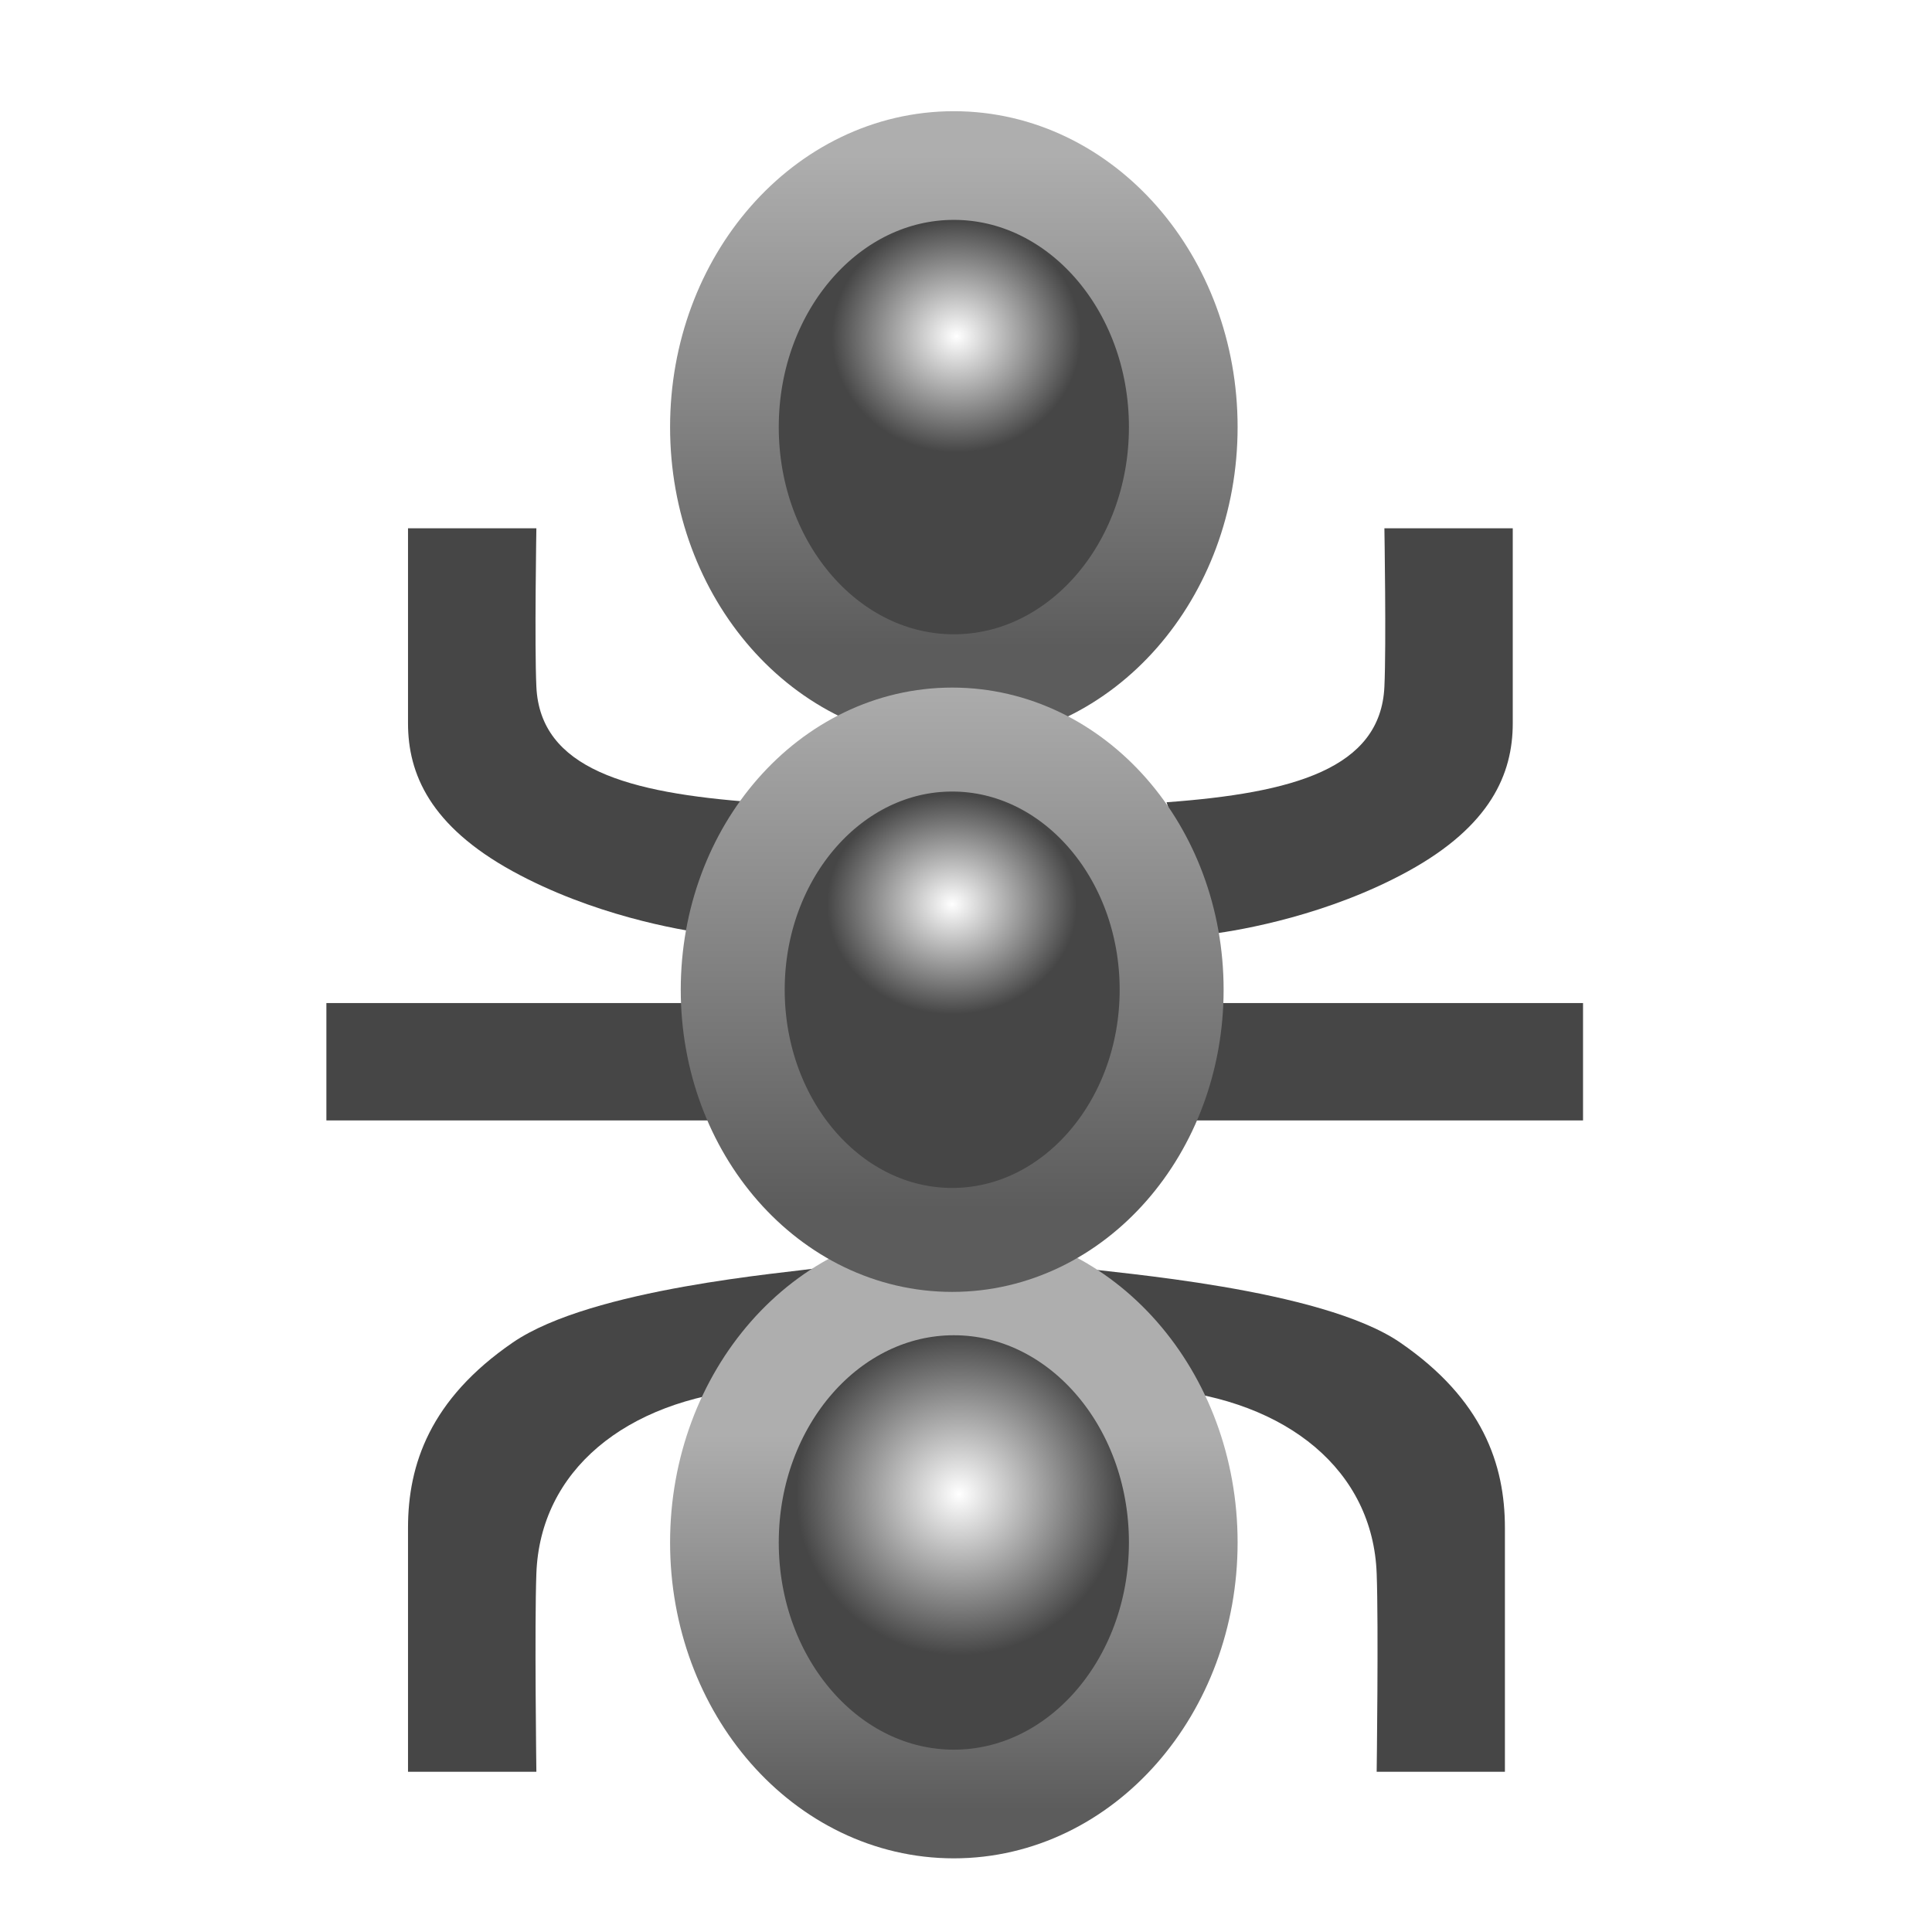
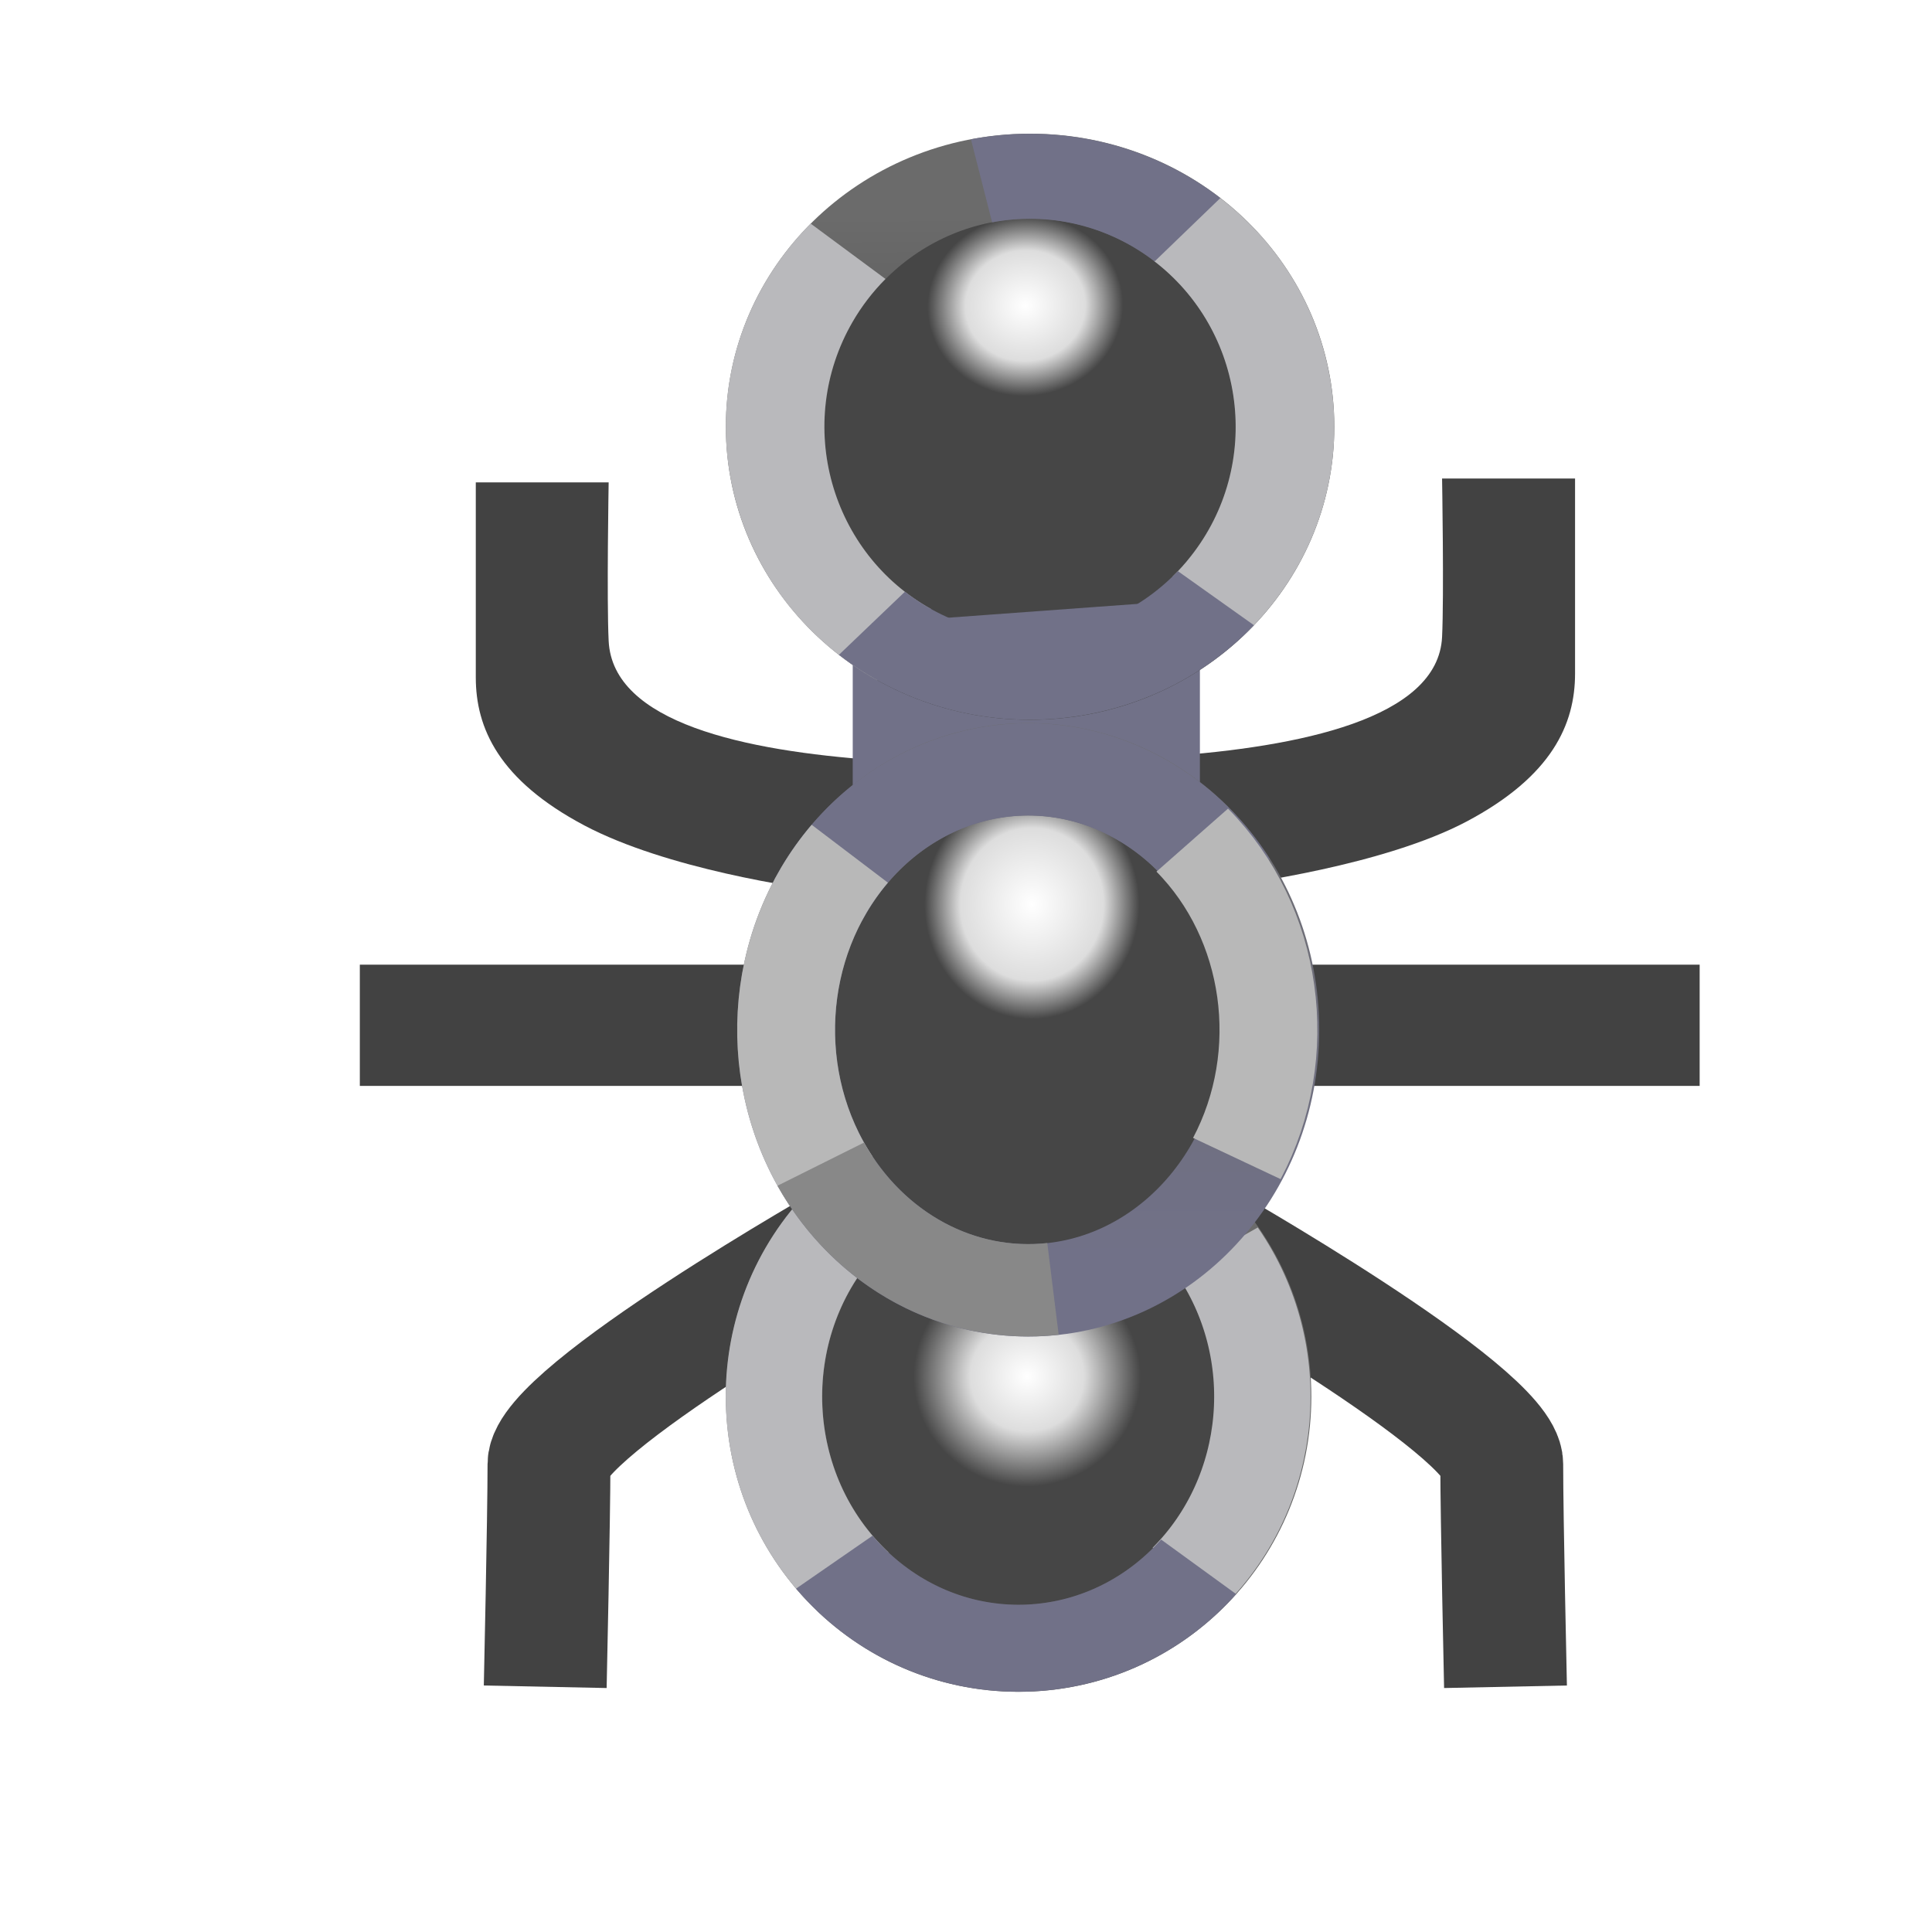
<svg xmlns="http://www.w3.org/2000/svg" xmlns:xlink="http://www.w3.org/1999/xlink" width="16" height="16" id="svg2" version="1.1">
  <defs id="defs4">
-     <radialGradient xlink:href="#linearGradient5328-5" id="radialGradient5366-0" gradientUnits="userSpaceOnUse" gradientTransform="matrix(0.4386055,0,0,0.4087992,4.40384,1.746552)" cx="7.844" cy="3.083" fx="7.844" fy="3.083" r="2.35" />
+     <linearGradient id="linearGradient3866">
+       <stop id="stop3868" offset="0" style="stop-color:#717188;stop-opacity:1" />
+       <stop id="stop3870" offset="1" style="stop-color:#6b6b6b;stop-opacity:1;" />
+     </linearGradient>
+     <linearGradient id="linearGradient3860">
+       <stop id="stop3862" offset="0" style="stop-color:#424242;stop-opacity:1" />
+       <stop id="stop3864" offset="1" style="stop-color:#6b6b6b;stop-opacity:1;" />
+     </linearGradient>
+     <linearGradient id="linearGradient3852">
+       <stop id="stop3854" offset="0" style="stop-color:#ffffff;stop-opacity:1;" />
+       <stop style="stop-color:#dddddd;stop-opacity:1;" offset="0.666" id="stop3856" />
+       <stop id="stop3858" offset="1" style="stop-color:#464646;stop-opacity:1;" />
+     </linearGradient>
+     <linearGradient id="linearGradient3844">
+       <stop id="stop3846" offset="0" style="stop-color:#ffffff;stop-opacity:1;" />
+       <stop style="stop-color:#dddddd;stop-opacity:1;" offset="0.612" id="stop3848" />
+       <stop id="stop3850" offset="1" style="stop-color:#464646;stop-opacity:1;" />
+     </linearGradient>
+     <radialGradient xlink:href="#linearGradient3844" id="radialGradient5366-0" gradientUnits="userSpaceOnUse" gradientTransform="matrix(0.3089145,0.02433326,-0.0270668,0.331368,5.462803,1.717133)" cx="7.738" cy="2.433" fx="7.738" fy="2.433" r="2.35" />
    <linearGradient id="linearGradient5328-5">
      <stop style="stop-color:#ffffff;stop-opacity:1;" offset="0" id="stop5330-9" />
+       <stop id="stop3842" offset="0.5" style="stop-color:#dddddd;stop-opacity:1;" />
      <stop style="stop-color:#464646;stop-opacity:1;" offset="1" id="stop5332-8" />
    </linearGradient>
-     <linearGradient xlink:href="#linearGradient5209-0" id="linearGradient5368-1" gradientUnits="userSpaceOnUse" x1="7.83" y1="5.575" x2="7.83" y2="1.504" />
+     <linearGradient xlink:href="#linearGradient3860" id="linearGradient5368-1" gradientUnits="userSpaceOnUse" x1="7.83" y1="5.575" x2="7.802" y2="1.931" />
    <linearGradient id="linearGradient5209-0">
-       <stop style="stop-color:#5c5c5c;stop-opacity:1;" offset="0" id="stop5211-9" />
-       <stop style="stop-color:#aeaeae;stop-opacity:1;" offset="1" id="stop5213-4" />
+       <stop style="stop-color:#4c4c4c;stop-opacity:1" offset="0" id="stop5211-9" />
+       <stop style="stop-color:#6b6b6b;stop-opacity:1;" offset="1" id="stop5213-4" />
    </linearGradient>
-     <radialGradient xlink:href="#linearGradient5328-5" id="radialGradient5370-9" gradientUnits="userSpaceOnUse" gradientTransform="matrix(0.5749207,0,0,0.5678434,3.325127,1.624137)" cx="7.899" cy="3.052" fx="7.899" fy="3.052" r="2.35" />
-     <linearGradient xlink:href="#linearGradient5209-0" id="linearGradient5372-5" gradientUnits="userSpaceOnUse" x1="7.83" y1="5.968" x2="7.83" y2="2.87" />
-     <radialGradient xlink:href="#linearGradient5328-5" id="radialGradient5374-4" gradientUnits="userSpaceOnUse" gradientTransform="matrix(0.4605153,0,0,0.4056276,4.220048,1.992399)" cx="7.822" cy="2.527" fx="7.822" fy="2.527" r="2.35" />
-     <linearGradient xlink:href="#linearGradient5209-0" id="linearGradient5376-4" gradientUnits="userSpaceOnUse" x1="7.845" y1="5.653" x2="7.845" y2="1.018" />
+     <radialGradient xlink:href="#linearGradient5328-5" id="radialGradient5370-9" gradientUnits="userSpaceOnUse" gradientTransform="matrix(0.3755342,-2.0140452e-8,1.7614747e-8,0.4029783,4.907933,2.193229)" cx="7.938" cy="3.452" fx="7.938" fy="3.452" r="2.35" />
+     <linearGradient xlink:href="#linearGradient5209-0" id="linearGradient5372-5" gradientUnits="userSpaceOnUse" x1="7.83" y1="5.968" x2="7.889" y2="3.584" />
+     <radialGradient xlink:href="#linearGradient3852" id="radialGradient5374-4" gradientUnits="userSpaceOnUse" gradientTransform="matrix(0.3588271,-0.01458857,0.01251176,0.4053733,4.98387,2.107159)" cx="7.93" cy="1.786" fx="7.93" fy="1.786" r="2.35" />
+     <linearGradient xlink:href="#linearGradient3866" id="linearGradient5376-4" gradientUnits="userSpaceOnUse" x1="7.845" y1="5.653" x2="7.845" y2="1.018" />
+     <linearGradient y2="6.984" x2="10.008" y1="5" x1="10" gradientTransform="translate(-15.01562,1046.636)" gradientUnits="userSpaceOnUse" id="linearGradient6323-7" xlink:href="#linearGradient5068-6-9" />
+     <linearGradient id="linearGradient5068-6-9">
+       <stop id="stop5070-8-0" offset="0" style="stop-color:#ffffff;stop-opacity:1;" />
+       <stop id="stop5072-3-6" offset="1" style="stop-color:#ffffff;stop-opacity:0;" />
+     </linearGradient>
+     <linearGradient gradientTransform="translate(-15.01562,10.2734)" gradientUnits="userSpaceOnUse" y2="1045.347" x2="12" y1="1043.362" x1="12" id="linearGradient5084-3-3" xlink:href="#linearGradient5068-6-9" />
+     <linearGradient gradientTransform="translate(-15.01562,10.2734)" gradientUnits="userSpaceOnUse" y2="1043.347" x2="15.008" y1="1043.362" x1="13" id="linearGradient5086-8-0" xlink:href="#linearGradient5068-6-9" />
+     <linearGradient gradientTransform="translate(-15.01562,10.2734)" gradientUnits="userSpaceOnUse" y2="1042.362" x2="10.008" y1="1042.362" x1="12" id="linearGradient5082-1-0" xlink:href="#linearGradient5068-6-9" />
+     <linearGradient gradientTransform="translate(-15.01562,10.2734)" gradientUnits="userSpaceOnUse" y2="1041.347" x2="8.008" y1="1041.362" x1="10" id="linearGradient5078-8-2" xlink:href="#linearGradient5068-6-9" />
+     <linearGradient gradientTransform="translate(-15.01562,10.2734)" gradientUnits="userSpaceOnUse" y2="1038.347" x2="10.008" y1="1040.362" x1="10" id="linearGradient5076-5-2" xlink:href="#linearGradient5068-6-9" />
+     <linearGradient gradientTransform="translate(-15.01562,10.2734)" gradientUnits="userSpaceOnUse" y2="1038.347" x2="10.008" y1="1038.362" x1="12" id="linearGradient5074-2-1" xlink:href="#linearGradient5068-6-9" />
+     <linearGradient gradientTransform="translate(-15.01562,10.2734)" gradientUnits="userSpaceOnUse" y2="1043.347" x2="14" y1="1041.362" x1="14" id="linearGradient5088-1-4" xlink:href="#linearGradient5068-6-9" />
+     <radialGradient xlink:href="#linearGradient4528-9-5-7-9" id="radialGradient3091-1-9-6" gradientUnits="userSpaceOnUse" gradientTransform="matrix(1.850818,-8.813921e-6,8.4531434e-6,1.775059,644.2498,572.6361)" cx="-757.205" cy="-738.838" fx="-757.205" fy="-738.838" r="3.48" />
+     <linearGradient id="linearGradient4528-9-5-7-9">
+       <stop style="stop-color:#e0c576;stop-opacity:1;" offset="0" id="stop4530-0-5-0-5" />
+       <stop style="stop-color:#9e7916;stop-opacity:1" offset="1" id="stop4532-7-9-3-3" />
+     </linearGradient>
+     <linearGradient xlink:href="#linearGradient6281-8-0-1-6-6-4-2" id="linearGradient3093-5-2-7" gradientUnits="userSpaceOnUse" gradientTransform="matrix(2.319989,0,0,2.319989,10.19969,1043.185)" x1="0.938" y1="4.844" x2="0.938" y2="7.549" />
+     <linearGradient id="linearGradient6281-8-0-1-6-6-4-2">
+       <stop id="stop6283-0-2-2-1-2-0-1" offset="0" style="stop-color:#f7f9fb;stop-opacity:1" />
+       <stop id="stop6285-5-0-9-7-6-9-9" offset="1" style="stop-color:#ffd680;stop-opacity:1" />
+     </linearGradient>
+     <radialGradient xlink:href="#linearGradient3844-6" id="radialGradient5366-0-9" gradientUnits="userSpaceOnUse" gradientTransform="matrix(0.3089145,0.02433326,-0.0270668,0.331368,5.462803,1.717133)" cx="7.738" cy="2.433" fx="7.738" fy="2.433" r="2.35" />
+     <linearGradient id="linearGradient3844-6">
+       <stop id="stop3846-3" offset="0" style="stop-color:#ffffff;stop-opacity:1;" />
+       <stop style="stop-color:#dddddd;stop-opacity:1;" offset="0.612" id="stop3848-7" />
+       <stop id="stop3850-1" offset="1" style="stop-color:#464646;stop-opacity:1;" />
+     </linearGradient>
+     <linearGradient xlink:href="#linearGradient3860-2" id="linearGradient5368-1-5" gradientUnits="userSpaceOnUse" x1="7.83" y1="5.575" x2="7.802" y2="1.931" />
+     <linearGradient id="linearGradient3860-2">
+       <stop id="stop3862-3" offset="0" style="stop-color:#424242;stop-opacity:1" />
+       <stop id="stop3864-4" offset="1" style="stop-color:#6b6b6b;stop-opacity:1;" />
+     </linearGradient>
+     <radialGradient xlink:href="#linearGradient3844-0" id="radialGradient5366-0-5" gradientUnits="userSpaceOnUse" gradientTransform="matrix(0.3089145,0.02433326,-0.0270668,0.331368,5.462803,1.717133)" cx="7.738" cy="2.433" fx="7.738" fy="2.433" r="2.35" />
+     <linearGradient id="linearGradient3844-0">
+       <stop id="stop3846-36" offset="0" style="stop-color:#ffffff;stop-opacity:1;" />
+       <stop style="stop-color:#dddddd;stop-opacity:1;" offset="0.612" id="stop3848-6" />
+       <stop id="stop3850-5" offset="1" style="stop-color:#464646;stop-opacity:1;" />
+     </linearGradient>
+     <linearGradient xlink:href="#linearGradient3860-0" id="linearGradient5368-1-0" gradientUnits="userSpaceOnUse" x1="7.83" y1="5.575" x2="7.802" y2="1.931" />
+     <linearGradient id="linearGradient3860-0">
+       <stop id="stop3862-6" offset="0" style="stop-color:#424242;stop-opacity:1" />
+       <stop id="stop3864-0" offset="1" style="stop-color:#6b6b6b;stop-opacity:1;" />
+     </linearGradient>
+     <radialGradient xlink:href="#linearGradient3844-8" id="radialGradient5366-0-7" gradientUnits="userSpaceOnUse" gradientTransform="matrix(0.3089145,0.02433326,-0.0270668,0.331368,5.462803,1.717133)" cx="7.738" cy="2.433" fx="7.738" fy="2.433" r="2.35" />
+     <linearGradient id="linearGradient3844-8">
+       <stop id="stop3846-1" offset="0" style="stop-color:#ffffff;stop-opacity:1;" />
+       <stop style="stop-color:#dddddd;stop-opacity:1;" offset="0.612" id="stop3848-4" />
+       <stop id="stop3850-19" offset="1" style="stop-color:#464646;stop-opacity:1;" />
+     </linearGradient>
+     <linearGradient xlink:href="#linearGradient3860-4" id="linearGradient5368-1-8" gradientUnits="userSpaceOnUse" x1="7.83" y1="5.575" x2="7.802" y2="1.931" />
+     <linearGradient id="linearGradient3860-4">
+       <stop id="stop3862-30" offset="0" style="stop-color:#424242;stop-opacity:1" />
+       <stop id="stop3864-9" offset="1" style="stop-color:#6b6b6b;stop-opacity:1;" />
+     </linearGradient>
+     <radialGradient xlink:href="#linearGradient3844-3" id="radialGradient5366-0-8" gradientUnits="userSpaceOnUse" gradientTransform="matrix(0.3089145,0.02433326,-0.0270668,0.331368,5.462803,1.717133)" cx="7.738" cy="2.433" fx="7.738" fy="2.433" r="2.35" />
+     <linearGradient id="linearGradient3844-3">
+       <stop id="stop3846-7" offset="0" style="stop-color:#ffffff;stop-opacity:1;" />
+       <stop style="stop-color:#dddddd;stop-opacity:1;" offset="0.612" id="stop3848-3" />
+       <stop id="stop3850-3" offset="1" style="stop-color:#464646;stop-opacity:1;" />
+     </linearGradient>
+     <linearGradient xlink:href="#linearGradient3860-9" id="linearGradient5368-1-7" gradientUnits="userSpaceOnUse" x1="7.83" y1="5.575" x2="7.802" y2="1.931" />
+     <linearGradient id="linearGradient3860-9">
+       <stop id="stop3862-5" offset="0" style="stop-color:#424242;stop-opacity:1" />
+       <stop id="stop3864-2" offset="1" style="stop-color:#6b6b6b;stop-opacity:1;" />
+     </linearGradient>
+     <radialGradient xlink:href="#linearGradient3852-6" id="radialGradient5374-4-8" gradientUnits="userSpaceOnUse" gradientTransform="matrix(0.3588271,-0.01458857,0.01251176,0.4053733,4.98387,2.107159)" cx="7.727" cy="2.862" fx="7.727" fy="2.862" r="2.35" />
+     <linearGradient id="linearGradient3852-6">
+       <stop id="stop3854-9" offset="0" style="stop-color:#ffffff;stop-opacity:1;" />
+       <stop style="stop-color:#dddddd;stop-opacity:1;" offset="0.666" id="stop3856-8" />
+       <stop id="stop3858-2" offset="1" style="stop-color:#464646;stop-opacity:1;" />
+     </linearGradient>
+     <linearGradient xlink:href="#linearGradient3866-8" id="linearGradient5376-4-1" gradientUnits="userSpaceOnUse" x1="7.845" y1="5.653" x2="7.845" y2="1.018" />
+     <linearGradient id="linearGradient3866-8">
+       <stop id="stop3868-1" offset="0" style="stop-color:#717188;stop-opacity:1" />
+       <stop id="stop3870-1" offset="1" style="stop-color:#6b6b6b;stop-opacity:1;" />
+     </linearGradient>
+     <linearGradient y2="1.018" x2="7.845" y1="5.653" x1="7.845" gradientUnits="userSpaceOnUse" id="linearGradient4515" xlink:href="#linearGradient3866-8" />
+     <radialGradient xlink:href="#linearGradient3852-4" id="radialGradient5374-4-7" gradientUnits="userSpaceOnUse" gradientTransform="matrix(0.3588271,-0.01458857,0.01251176,0.4053733,4.98387,2.107159)" cx="7.93" cy="1.786" fx="7.93" fy="1.786" r="2.35" />
+     <linearGradient id="linearGradient3852-4">
+       <stop id="stop3854-0" offset="0" style="stop-color:#ffffff;stop-opacity:1;" />
+       <stop style="stop-color:#dddddd;stop-opacity:1;" offset="0.666" id="stop3856-5" />
+       <stop id="stop3858-8" offset="1" style="stop-color:#464646;stop-opacity:1;" />
+     </linearGradient>
+     <linearGradient xlink:href="#linearGradient3866-7" id="linearGradient5376-4-6" gradientUnits="userSpaceOnUse" x1="7.845" y1="5.653" x2="7.845" y2="1.018" />
+     <linearGradient id="linearGradient3866-7">
+       <stop id="stop3868-0" offset="0" style="stop-color:#717188;stop-opacity:1" />
+       <stop id="stop3870-7" offset="1" style="stop-color:#6b6b6b;stop-opacity:1;" />
+     </linearGradient>
+     <radialGradient xlink:href="#linearGradient3852-5" id="radialGradient5374-4-3" gradientUnits="userSpaceOnUse" gradientTransform="matrix(0.3588271,-0.01458857,0.01251176,0.4053733,4.98387,2.107159)" cx="7.93" cy="1.786" fx="7.93" fy="1.786" r="2.35" />
+     <linearGradient id="linearGradient3852-5">
+       <stop id="stop3854-1" offset="0" style="stop-color:#ffffff;stop-opacity:1;" />
+       <stop style="stop-color:#dddddd;stop-opacity:1;" offset="0.666" id="stop3856-6" />
+       <stop id="stop3858-4" offset="1" style="stop-color:#464646;stop-opacity:1;" />
+     </linearGradient>
+     <linearGradient xlink:href="#linearGradient3866-3" id="linearGradient5376-4-0" gradientUnits="userSpaceOnUse" x1="7.845" y1="5.653" x2="7.845" y2="1.018" />
+     <linearGradient id="linearGradient3866-3">
+       <stop id="stop3868-6" offset="0" style="stop-color:#717188;stop-opacity:1" />
+       <stop id="stop3870-4" offset="1" style="stop-color:#6b6b6b;stop-opacity:1;" />
+     </linearGradient>
+     <radialGradient xlink:href="#linearGradient5328-5-9" id="radialGradient5370-9-4" gradientUnits="userSpaceOnUse" gradientTransform="matrix(0.3755342,-2.0140452e-8,1.7614747e-8,0.4029783,4.907933,2.193229)" cx="7.938" cy="3.452" fx="7.938" fy="3.452" r="2.35" />
+     <linearGradient id="linearGradient5328-5-9">
+       <stop style="stop-color:#ffffff;stop-opacity:1;" offset="0" id="stop5330-9-7" />
+       <stop id="stop3842-2" offset="0.5" style="stop-color:#dddddd;stop-opacity:1;" />
+       <stop style="stop-color:#464646;stop-opacity:1;" offset="1" id="stop5332-8-3" />
+     </linearGradient>
+     <linearGradient xlink:href="#linearGradient5209-0-2" id="linearGradient5372-5-0" gradientUnits="userSpaceOnUse" x1="7.83" y1="5.968" x2="7.889" y2="3.584" />
+     <linearGradient id="linearGradient5209-0-2">
+       <stop style="stop-color:#4c4c4c;stop-opacity:1" offset="0" id="stop5211-9-4" />
+       <stop style="stop-color:#6b6b6b;stop-opacity:1;" offset="1" id="stop5213-4-2" />
+     </linearGradient>
+     <radialGradient xlink:href="#linearGradient5328-5-4" id="radialGradient5370-9-6" gradientUnits="userSpaceOnUse" gradientTransform="matrix(0.3755342,-2.0140452e-8,1.7614747e-8,0.4029783,4.907933,2.193229)" cx="7.938" cy="3.452" fx="7.938" fy="3.452" r="2.35" />
+     <linearGradient id="linearGradient5328-5-4">
+       <stop style="stop-color:#ffffff;stop-opacity:1;" offset="0" id="stop5330-9-9" />
+       <stop id="stop3842-7" offset="0.5" style="stop-color:#dddddd;stop-opacity:1;" />
+       <stop style="stop-color:#464646;stop-opacity:1;" offset="1" id="stop5332-8-0" />
+     </linearGradient>
+     <linearGradient xlink:href="#linearGradient5209-0-7" id="linearGradient5372-5-6" gradientUnits="userSpaceOnUse" x1="7.83" y1="5.968" x2="7.889" y2="3.584" />
+     <linearGradient id="linearGradient5209-0-7">
+       <stop style="stop-color:#4c4c4c;stop-opacity:1" offset="0" id="stop5211-9-9" />
+       <stop style="stop-color:#6b6b6b;stop-opacity:1;" offset="1" id="stop5213-4-4" />
+     </linearGradient>
  </defs>
  <g id="layer1" style="display:inline" transform="translate(0,-1036.362)">
-     <g style="display:inline" id="g5354" transform="translate(-12.5,-3.0124284e-7)">
-       <path style="fill:#464646;fill-opacity:1;stroke:none;display:inline" d="m 15.88,1051.035 1.062,0 c 0,0 -0.016,-1.214 0,-1.642 0.031,-0.851 0.736,-1.432 1.782,-1.528 l 0.56,-1.003 c -0.26,0.041 -1.88,0.168 -2.537,0.618 -0.685,0.47 -0.868,1.011 -0.868,1.534 0,0.85 0,2.021 0,2.021 z" id="path5232-8" />
-       <path style="fill:#464646;fill-opacity:1;stroke:none" d="m 15.88,1040.737 1.062,0 c 0,0 -0.016,0.971 0,1.312 0.031,0.68 0.758,0.88 1.804,0.957 l -0.369,1.091 c -0.26,-0.033 -0.973,-0.159 -1.63,-0.519 -0.685,-0.376 -0.868,-0.808 -0.868,-1.226 0,-0.679 0,-1.615 0,-1.615 z" id="path5232" />
-       <path style="fill:#464646;fill-opacity:1;stroke:none;display:inline" d="m 24.963,1051.035 -1.062,0 c 0,0 0.016,-1.214 0,-1.642 -0.031,-0.851 -0.736,-1.432 -1.782,-1.528 l -0.671,-1.003 c 0.26,0.041 1.991,0.168 2.647,0.618 0.685,0.47 0.868,1.011 0.868,1.534 0,0.85 0,2.021 0,2.021 z" id="path5232-8-6" />
-       <rect style="fill:#464646;fill-opacity:1;stroke:none" id="rect5291" width="3.469" height="0.972" x="15.203" y="1044.669" />
-       <rect style="fill:#464646;fill-opacity:1;stroke:none;display:inline" id="rect5291-0" width="3.469" height="0.972" x="22.141" y="1044.669" />
-       <path style="fill:#464646;fill-opacity:1;stroke:none;display:inline" d="m 25.027,1040.737 -1.062,0 c 0,0 0.016,0.971 0,1.312 -0.031,0.68 -0.758,0.88 -1.804,0.957 l 0.369,1.091 c 0.26,-0.033 0.973,-0.159 1.63,-0.519 0.685,-0.376 0.868,-0.808 0.868,-1.226 0,-0.679 0,-1.615 0,-1.615 z" id="path5232-0" />
-       <g id="g5221" transform="translate(2.754507,0)">
-         <path transform="translate(9.82183,1036.141)" d="m 9.723,3.758 c 0,1.196 -0.851,2.166 -1.9,2.166 -1.05,0 -1.9,-0.97 -1.9,-2.166 0,-1.196 0.851,-2.166 1.9,-2.166 1.05,0 1.9,0.97 1.9,2.166 z" id="path5160" style="fill:url(#radialGradient5366-0);fill-opacity:1;stroke:url(#linearGradient5368-1);stroke-width:0.9;stroke-miterlimit:4;stroke-opacity:1;stroke-dasharray:none" />
-         <path transform="translate(9.82183,1045.378)" d="m 9.723,3.758 c 0,1.196 -0.851,2.166 -1.9,2.166 -1.05,0 -1.9,-0.97 -1.9,-2.166 0,-1.196 0.851,-2.166 1.9,-2.166 1.05,0 1.9,0.97 1.9,2.166 z" id="path5160-4" style="fill:url(#radialGradient5370-9);fill-opacity:1;stroke:url(#linearGradient5372-5);stroke-width:0.9;stroke-miterlimit:4;stroke-opacity:1;stroke-dasharray:none;display:inline" />
-         <path transform="matrix(0.9565447,0,0,0.9565447,10.14801,1040.964)" d="m 9.723,3.758 c 0,1.196 -0.851,2.166 -1.9,2.166 -1.05,0 -1.9,-0.97 -1.9,-2.166 0,-1.196 0.851,-2.166 1.9,-2.166 1.05,0 1.9,0.97 1.9,2.166 z" id="path5160-2" style="fill:url(#radialGradient5374-4);fill-opacity:1;stroke:url(#linearGradient5376-4);stroke-width:0.9;stroke-miterlimit:4;stroke-opacity:1;stroke-dasharray:none;display:inline" />
+     <g style="display:inline" id="g5354" transform="matrix(1.036031,0,0,1,-12.63616,-0.3178619)">
+       <path style="fill:#424242;fill-opacity:1;stroke:none" d="m 16,1040.675 1.062,0 c 0,0 -0.016,0.971 0,1.312 0.031,0.68 1.089,0.911 2.136,0.988 l -0.369,1.091 c -0.26,-0.033 -1.305,-0.191 -1.961,-0.55 -0.685,-0.376 -0.868,-0.808 -0.868,-1.226 0,-0.679 0,-1.615 0,-1.615 z" id="path5232" />
+       <rect style="fill:#424242;fill-opacity:1;stroke:none" id="rect5291" width="3.599" height="1.004" x="15.073" y="1044.669" />
+       <path style="fill:none;stroke:#424242;stroke-width:0.982px;stroke-linecap:butt;stroke-linejoin:round;stroke-opacity:1" d="m 21.758,1046.93 c 0,0 2.443,1.434 2.443,1.875 0,0.441 0.03,1.844 0.03,1.844" id="path3990" />
+       <rect style="fill:#424242;fill-opacity:1;stroke:none;display:inline" id="rect5291-0" width="3.581" height="1.004" x="22.202" y="1044.669" />
+       <path style="fill:#424242;fill-opacity:1;stroke:none;display:inline" d="m 24.786,1040.643 -1.062,0 c 0,0 0.016,0.971 0,1.312 -0.031,0.68 -1.15,0.911 -2.196,0.988 l 0.369,1.091 c 0.26,-0.033 1.366,-0.191 2.022,-0.55 0.685,-0.376 0.868,-0.808 0.868,-1.226 0,-0.679 0,-1.615 0,-1.615 z" id="path5232-0" />
+       <path style="fill:none;stroke:#424242;stroke-width:0.982px;stroke-linecap:butt;stroke-linejoin:round;stroke-opacity:1;display:inline" d="m 19.028,1046.93 c 0,0 -2.443,1.434 -2.443,1.875 0,0.441 -0.03,1.844 -0.03,1.844" id="path3990-6" />
+       <g id="g5221" transform="matrix(1.22677,0,0,1,-0.6977351,0)">
+         <rect style="fill:#717188;fill-opacity:1;stroke:none" id="rect4812" width="2.875" height="1.5" x="7.062" y="5.031" transform="matrix(0.7867998,0,0,1,10.51089,1036.68)" />
+         <path transform="matrix(0.874162,0,0,0.9579521,10.3844,1036.614)" d="m 9.723,3.758 c 0,1.196 -0.851,2.166 -1.9,2.166 -1.05,0 -1.9,-0.97 -1.9,-2.166 0,-1.196 0.851,-2.166 1.9,-2.166 1.05,0 1.9,0.97 1.9,2.166 z" id="path5160" style="fill:url(#radialGradient5366-0);fill-opacity:1;stroke:url(#linearGradient5368-1);stroke-width:0.735;stroke-miterlimit:4;stroke-opacity:1;stroke-dasharray:none" />
+         <path transform="matrix(0.8385999,0,0,0.9622282,10.58764,1044.63)" d="m 9.723,3.758 c 0,1.196 -0.851,2.166 -1.9,2.166 -1.05,0 -1.9,-0.97 -1.9,-2.166 0,-1.196 0.851,-2.166 1.9,-2.166 1.05,0 1.9,0.97 1.9,2.166 z" id="path5160-4" style="fill:url(#radialGradient5370-9);fill-opacity:1;stroke:url(#linearGradient5372-5);stroke-width:0.749;stroke-miterlimit:4;stroke-opacity:1;stroke-dasharray:none;display:inline" />
+         <path transform="matrix(-0.8385998,0,0,0.9622282,23.70244,1044.63)" d="M 6.496,5.309 C 5.824,4.563 5.731,3.37 6.275,2.501" id="path5160-4-3-3" style="fill:none;stroke:#b9b9bc;stroke-width:0.749;stroke-miterlimit:4;stroke-opacity:1;stroke-dasharray:none;display:inline" />
+         <path transform="matrix(0.874162,0,0,0.9579521,10.3844,1036.614)" d="M 6.884,5.642 C 5.972,5.051 5.652,3.73 6.17,2.689 6.251,2.526 6.351,2.375 6.466,2.241" id="path5160-8" style="fill:none;stroke:#b9b9bc;stroke-width:0.735;stroke-miterlimit:4;stroke-opacity:1;stroke-dasharray:none;display:inline" />
+         <path transform="matrix(0.874162,0,0,0.9579521,10.3844,1036.614)" d="M 8.989,2.049 C 9.817,2.783 9.967,4.143 9.323,5.087 9.273,5.161 9.219,5.23 9.161,5.296" id="path5160-18" style="fill:none;stroke:#b9b9bc;stroke-width:0.735;stroke-miterlimit:4;stroke-opacity:1;stroke-dasharray:none;display:inline" />
+         <path transform="matrix(0.874162,0,0,0.9579521,10.3844,1036.614)" d="M 9.208,5.24 C 8.532,6.06 7.418,6.155 6.644,5.457" id="path5160-1" style="fill:#717188;fill-opacity:1;stroke:#717188;stroke-width:0.735;stroke-miterlimit:4;stroke-opacity:1;stroke-dasharray:none;display:inline" />
+         <path transform="matrix(0.874162,0,0,0.9579521,10.3844,1036.614)" d="M 7.461,1.632 C 8.002,1.513 8.562,1.667 8.996,2.055" id="path5160-1-9" style="fill:none;stroke:#717188;stroke-width:0.735;stroke-miterlimit:4;stroke-opacity:1;stroke-dasharray:none;display:inline" />
+         <path transform="matrix(0.8385998,0,0,0.9622282,10.58764,1044.63)" d="M 6.542,5.358 C 5.766,4.552 5.711,3.182 6.418,2.299 c 0.013,-0.017 0.027,-0.033 0.041,-0.049" id="path5160-4-3" style="fill:none;stroke:#b9b9bc;stroke-width:0.749;stroke-miterlimit:4;stroke-opacity:1;stroke-dasharray:none;display:inline" />
+         <path transform="matrix(0.8385998,0,0,0.9622282,10.58764,1044.63)" d="M 9.222,5.223 C 8.513,6.104 7.311,6.162 6.537,5.354 6.486,5.3 6.437,5.243 6.391,5.183" id="path5160-4-2" style="fill:none;stroke:#717188;stroke-width:0.749;stroke-miterlimit:4;stroke-opacity:1;stroke-dasharray:none;display:inline" />
+         <g id="g4814">
+           <path style="fill:url(#radialGradient5374-4);fill-opacity:1;stroke:url(#linearGradient5376-4);stroke-width:0.768;stroke-miterlimit:4;stroke-opacity:1;stroke-dasharray:none;display:inline" id="path5160-2" d="m 9.723,3.758 c 0,1.196 -0.851,2.166 -1.9,2.166 -1.05,0 -1.9,-0.97 -1.9,-2.166 0,-1.196 0.851,-2.166 1.9,-2.166 1.05,0 1.9,0.97 1.9,2.166 z" transform="matrix(0.8300827,0,0,0.9961135,10.71719,1041.465)" />
+           <path style="fill:none;stroke:#717188;stroke-width:0.768;stroke-miterlimit:4;stroke-opacity:1;stroke-dasharray:none;display:inline" id="path5160-2-6" d="M 6.173,2.683 C 6.694,1.645 7.855,1.285 8.766,1.879 9.015,2.041 9.228,2.265 9.39,2.535" transform="matrix(0.8300828,0,0,0.9961135,10.71719,1041.465)" />
+           <path style="fill:none;stroke:#b8b8b8;stroke-width:0.768;stroke-miterlimit:4;stroke-opacity:1;stroke-dasharray:none;display:inline" id="path5160-2-3" d="M 6.276,5.017 C 5.754,4.184 5.815,3.049 6.422,2.294" transform="matrix(0.8300828,0,0,0.9961135,10.71719,1041.465)" />
+           <path style="fill:none;stroke:#b8b8b8;stroke-width:0.768;stroke-miterlimit:4;stroke-opacity:1;stroke-dasharray:none;display:inline" id="path5160-2-3-5" d="M 6.17,4.828 C 5.737,3.96 5.881,2.866 6.52,2.181" transform="matrix(-0.8300828,0,0,0.9961135,23.69161,1041.465)" />
+           <path style="fill:none;stroke:#888888;stroke-width:0.768;stroke-miterlimit:4;stroke-opacity:1;stroke-dasharray:none;display:inline" id="path5160-2-3-6" d="M 8.017,5.912 C 7.284,5.998 6.574,5.594 6.194,4.875" transform="matrix(0.8300828,0,0,0.9961135,10.71719,1041.465)" />
+         </g>
      </g>
    </g>
  </g>
</svg>
